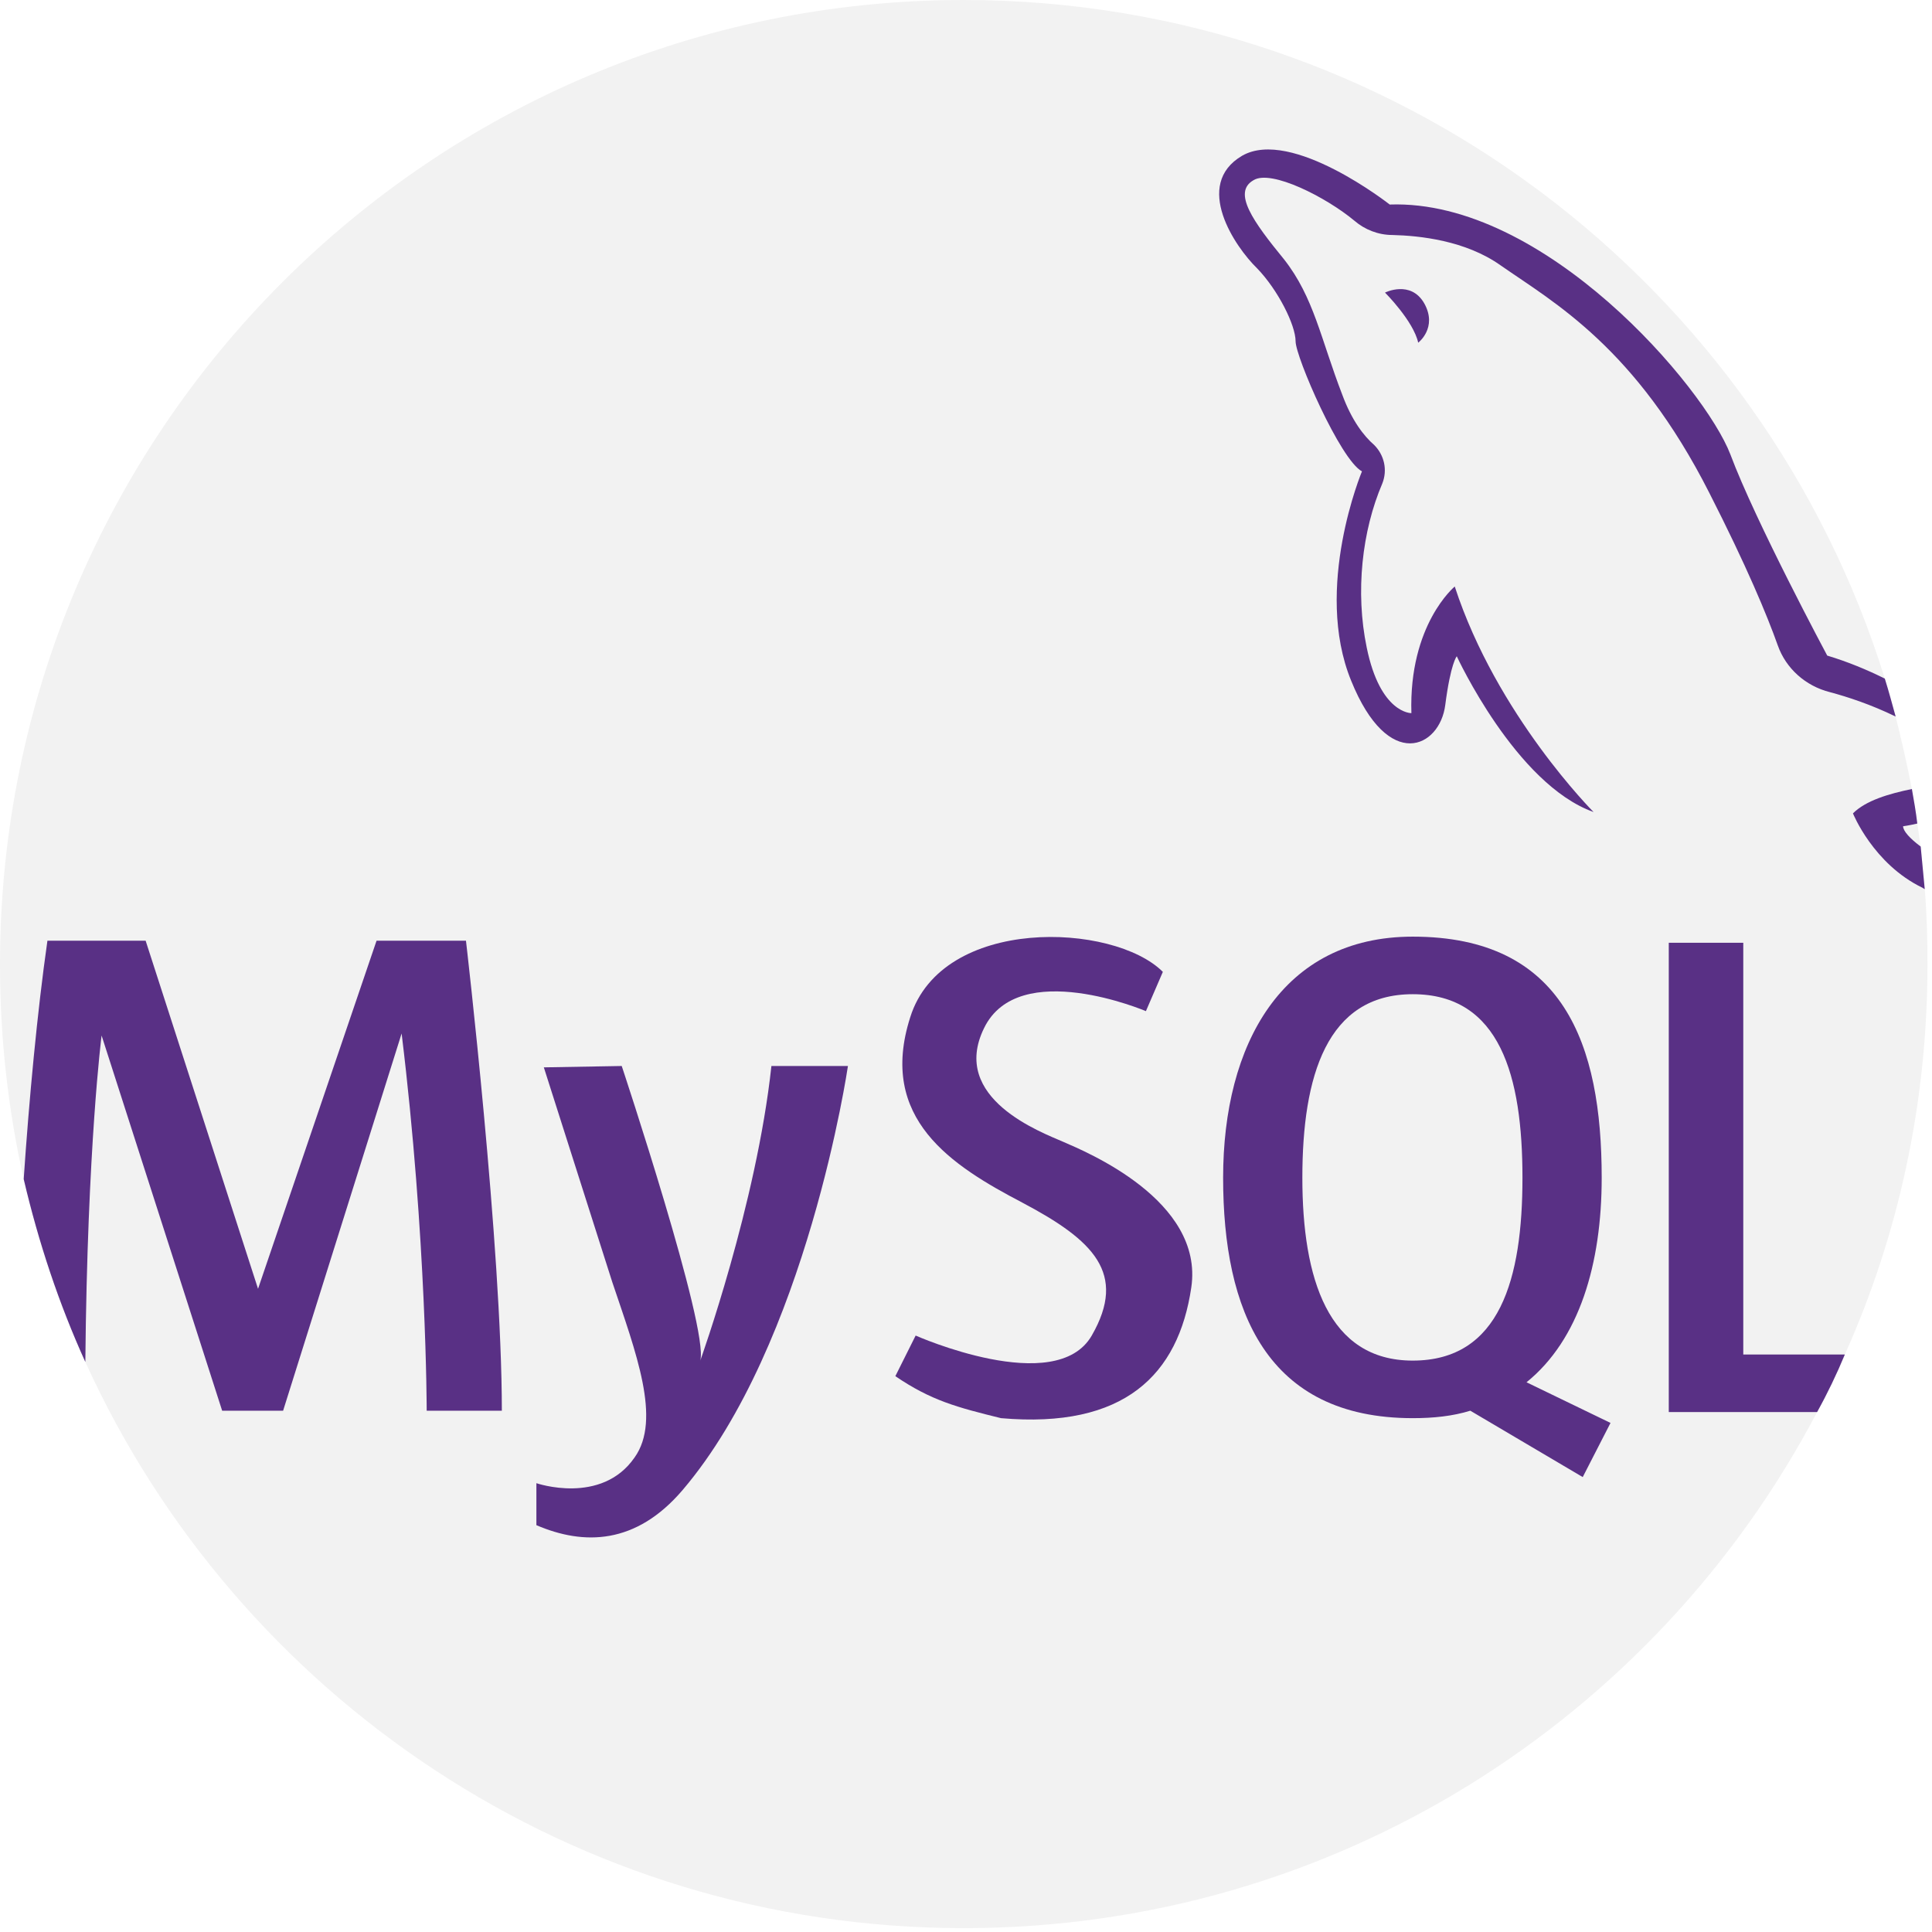
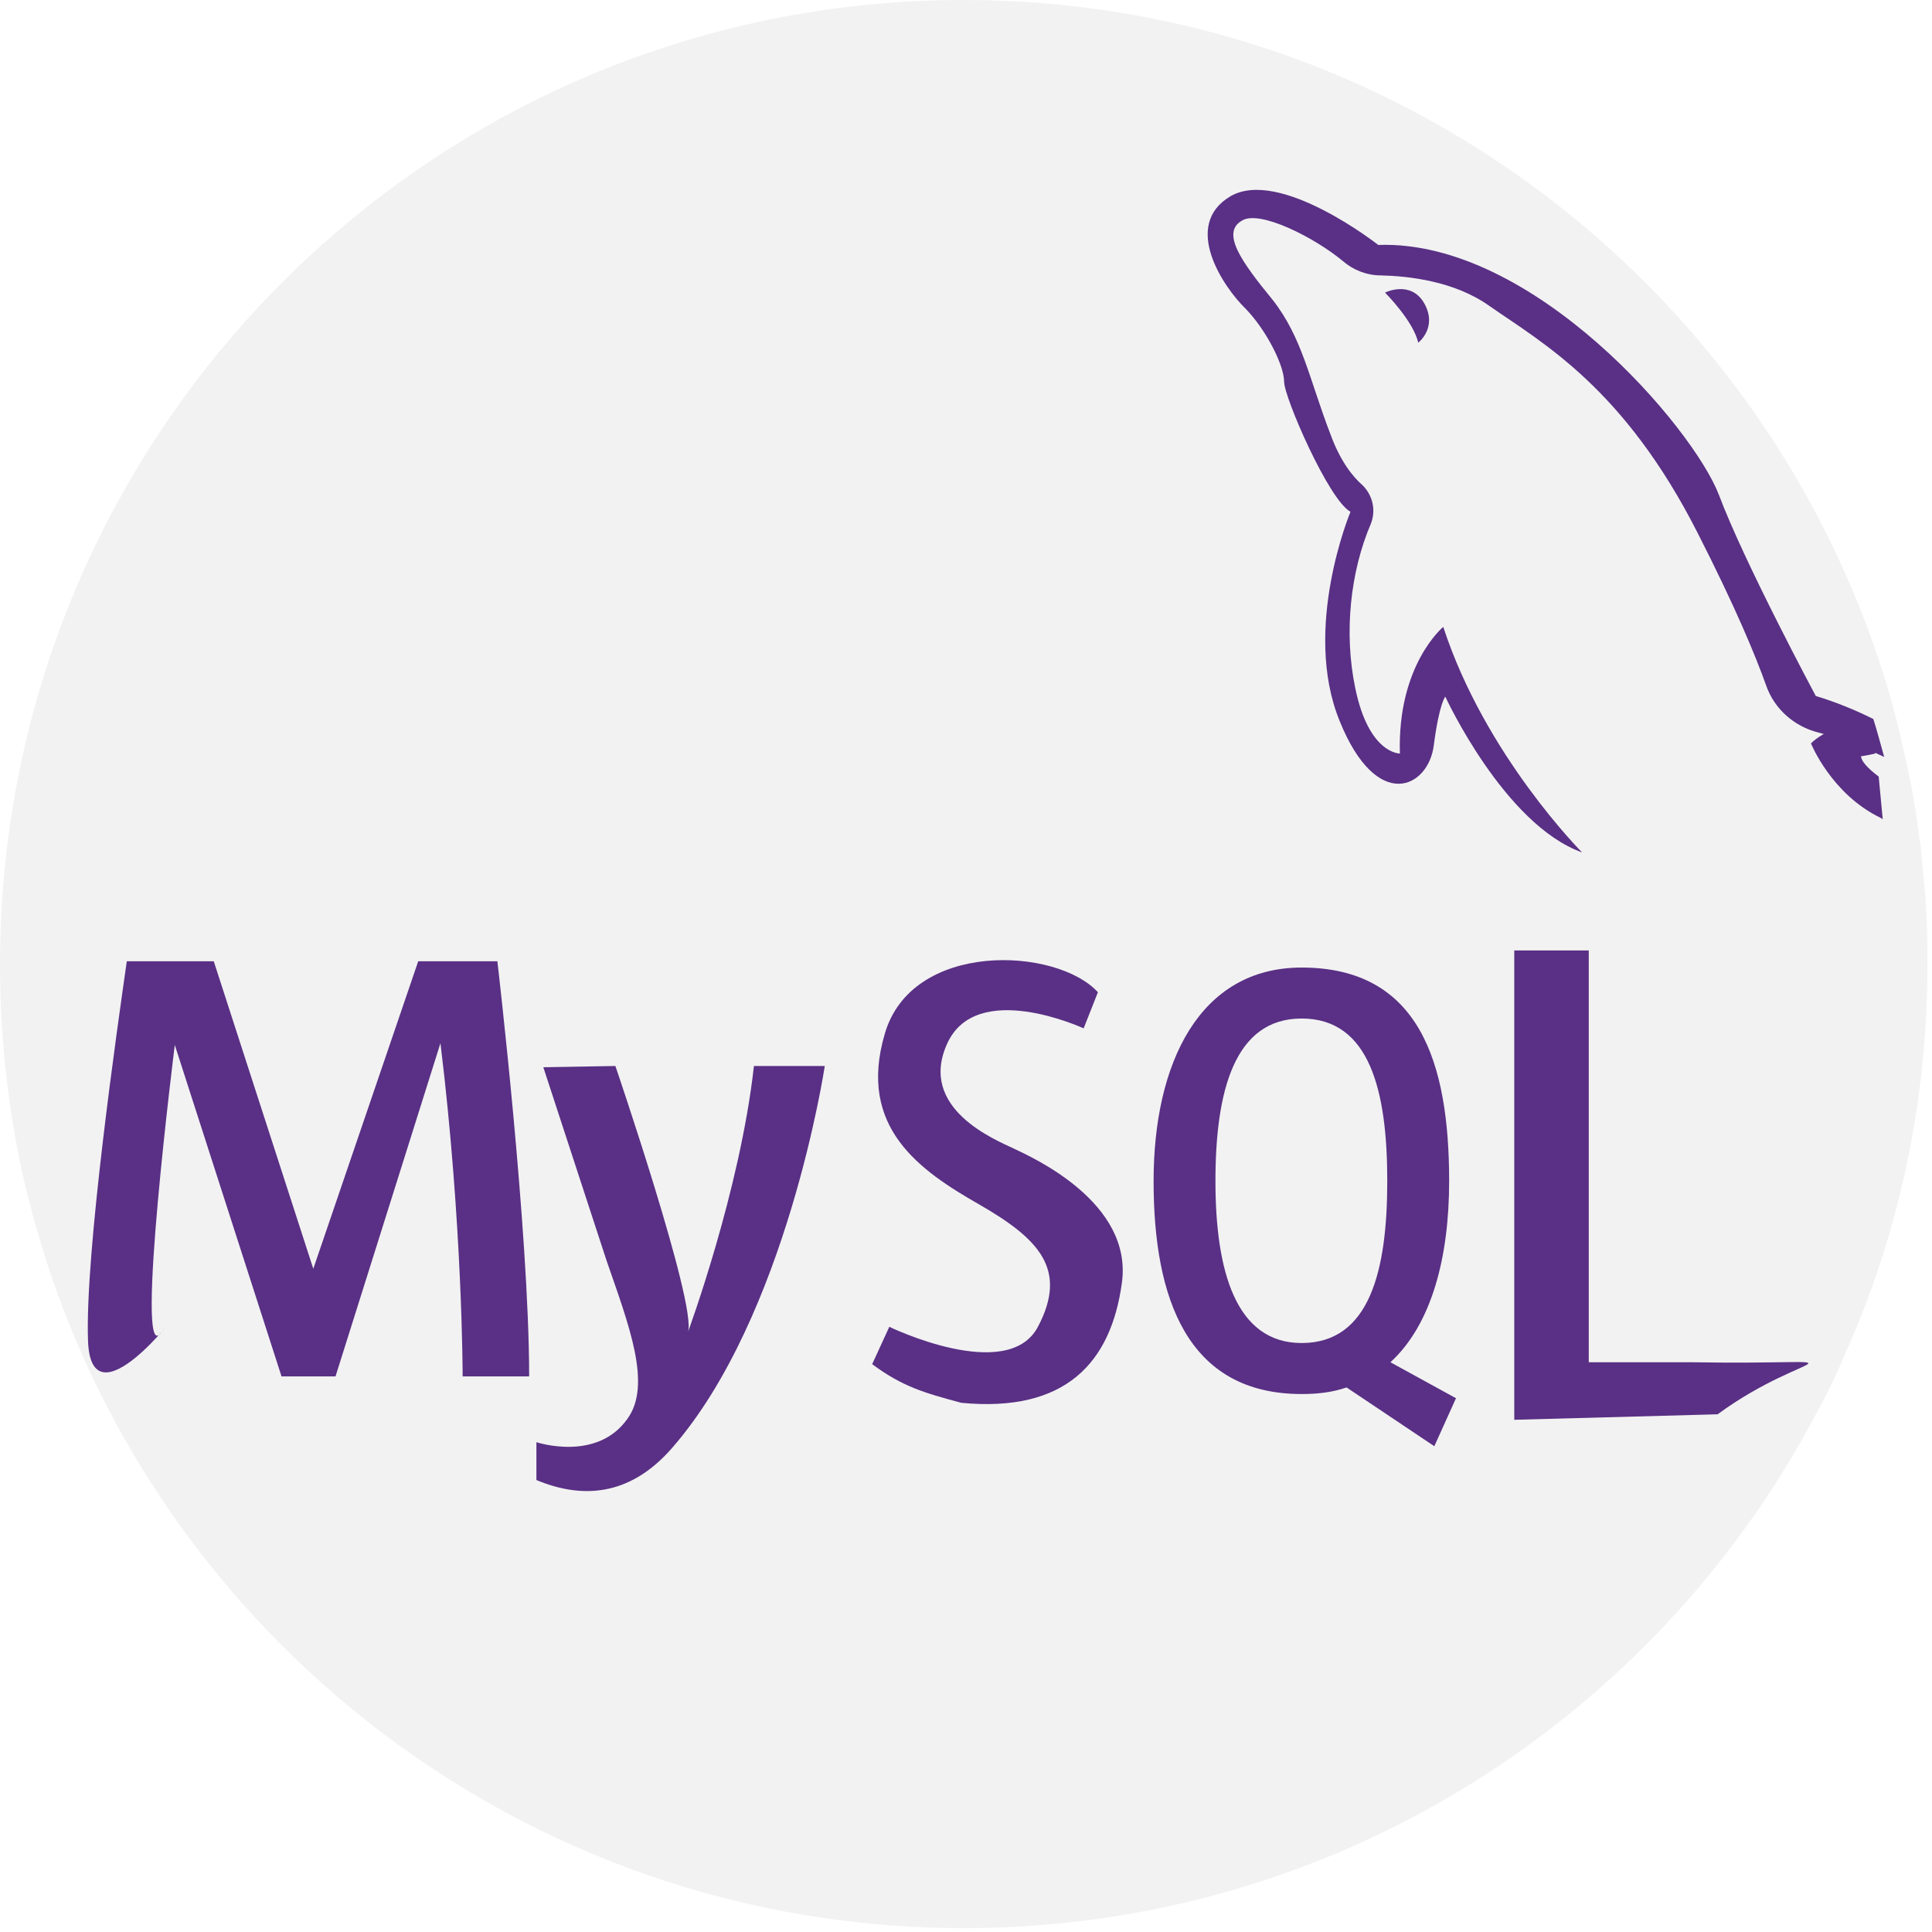
- <svg xmlns="http://www.w3.org/2000/svg" width="82" height="82" viewBox="0 0 82 82" fill="none">
-   <path fill-rule="evenodd" clip-rule="evenodd" d="M81.808 40.932C81.808 46.825 80.572 52.43 78.301 57.489C77.956 58.323 77.553 59.157 77.122 59.933C70.281 72.954 56.627 81.836 40.904 81.836C24.347 81.836 10.061 71.977 3.622 57.806C2.501 55.334 1.638 52.747 1.006 50.045C0.345 47.113 0 44.066 0 40.932C0 18.31 18.31 0 40.904 0C59.272 0 74.823 12.13 79.997 28.802C80.169 29.348 80.313 29.895 80.457 30.412C80.715 31.447 80.945 32.453 81.146 33.488C81.233 33.976 81.319 34.465 81.376 34.954C81.434 35.298 81.463 35.615 81.52 35.931C81.578 36.535 81.635 37.138 81.693 37.742C81.779 38.777 81.808 39.84 81.808 40.932Z" fill="#F2F2F2" />
-   <path fill-rule="evenodd" clip-rule="evenodd" d="M58.784 12.418C58.784 12.418 59.991 13.625 60.193 14.545C60.193 14.545 61.026 13.912 60.451 12.878C59.876 11.872 58.784 12.418 58.784 12.418Z" fill="#593085" />
-   <path fill-rule="evenodd" clip-rule="evenodd" d="M80.457 30.412C79.393 29.895 78.416 29.578 77.668 29.377C76.633 29.118 75.8 28.371 75.455 27.394C74.995 26.1 74.133 24.031 72.552 20.926C69.419 14.746 65.969 12.849 63.698 11.268C62.204 10.204 60.249 10.003 59.099 9.974C58.496 9.974 57.921 9.744 57.489 9.371C56.282 8.365 53.954 7.186 53.207 7.646C52.287 8.164 53.207 9.428 54.5 11.009C55.765 12.619 56.052 14.372 56.972 16.758C57.375 17.851 57.892 18.512 58.323 18.885C58.754 19.317 58.898 19.949 58.668 20.524C57.806 22.536 57.518 25.123 58.007 27.48C58.582 30.297 59.904 30.268 59.904 30.268C59.789 26.503 61.744 24.893 61.744 24.893C63.526 30.355 67.636 34.465 67.636 34.465C64.331 33.286 61.83 27.854 61.83 27.854C61.83 27.854 61.571 28.141 61.341 29.923C61.111 31.734 58.927 32.798 57.346 28.889C55.736 24.95 57.806 20.006 57.806 20.006C56.886 19.518 54.989 15.149 54.989 14.487C54.989 13.797 54.241 12.303 53.35 11.383C52.431 10.492 50.62 7.847 52.718 6.611C54.816 5.404 58.984 8.681 58.984 8.681C65.567 8.451 72.351 16.442 73.443 19.288C74.506 22.134 77.553 27.825 77.553 27.825C78.416 28.084 79.249 28.429 79.997 28.802C80.169 29.348 80.313 29.895 80.457 30.412Z" fill="#593085" />
-   <path fill-rule="evenodd" clip-rule="evenodd" d="M81.692 37.742C81.664 37.713 81.635 37.713 81.606 37.684C79.508 36.678 78.645 34.522 78.645 34.522C79.192 33.976 80.169 33.689 81.146 33.488C81.233 33.976 81.319 34.465 81.376 34.954C81.002 35.04 80.773 35.069 80.773 35.069C80.773 35.27 81.06 35.586 81.52 35.931C81.577 36.535 81.635 37.138 81.692 37.742Z" fill="#593085" />
-   <path fill-rule="evenodd" clip-rule="evenodd" d="M21.3 59.875H18.11C18.11 59.875 18.11 52.574 17.046 43.864L12.016 59.875H9.429L4.312 43.951C4.312 43.951 3.708 48.636 3.622 57.806C2.501 55.334 1.639 52.747 1.006 50.045C1.236 46.653 1.581 42.945 2.013 39.926H6.181L10.952 54.701L15.982 39.926H19.777C19.777 39.926 21.3 52.948 21.3 59.875Z" fill="#593085" />
-   <path fill-rule="evenodd" clip-rule="evenodd" d="M23.082 45.302L26.388 45.244C26.388 45.244 30.096 56.397 29.722 57.748C29.722 57.748 32.108 51.108 32.741 45.244H35.989C35.989 45.244 34.264 57.03 28.975 63.238C26.992 65.567 24.778 65.596 22.766 64.733V62.951C22.766 62.951 25.526 63.9 26.934 61.859C28.084 60.249 26.992 57.403 25.986 54.414C25.756 53.695 23.082 45.302 23.082 45.302Z" fill="#593085" />
-   <path fill-rule="evenodd" clip-rule="evenodd" d="M38.001 58.409L38.863 56.685C38.863 56.685 44.813 59.329 46.337 56.685C47.86 54.04 46.394 52.632 43.405 51.051C40.387 49.47 37.254 47.486 38.633 43.175C39.984 38.863 47.257 39.15 49.355 41.249L48.636 42.916C48.636 42.916 43.233 40.616 41.767 43.635C40.3 46.624 44.21 48.061 45.13 48.464C46.05 48.866 51.109 50.936 50.562 54.644C50.016 58.352 47.717 60.651 42.485 60.191C40.617 59.731 39.524 59.444 38.001 58.409Z" fill="#593085" />
-   <path fill-rule="evenodd" clip-rule="evenodd" d="M64.79 58.668C67.032 56.857 67.981 53.638 67.981 49.987C67.981 44.324 66.371 39.754 59.961 39.754C54.414 39.754 51.913 44.324 51.913 49.987C51.913 55.621 53.752 60.191 59.961 60.191C60.852 60.191 61.657 60.105 62.405 59.875L67.176 62.692L68.355 60.393L64.79 58.668ZM59.961 57.748C56.368 57.748 55.276 54.27 55.276 49.987C55.276 45.675 56.311 42.197 59.961 42.197C63.669 42.197 64.618 45.675 64.618 49.987C64.618 54.27 63.669 57.748 59.961 57.748Z" fill="#593085" />
-   <path fill-rule="evenodd" clip-rule="evenodd" d="M78.301 57.489C77.956 58.323 77.554 59.157 77.123 59.933H70.828V40.013H73.99V57.489H78.301Z" fill="#593085" />
+ <svg xmlns="http://www.w3.org/2000/svg" width="82" height="82" fill="none">
+   <g>
+     <path id="svg_1" fill="#F2F2F2" d="m81.808,40.932c0,5.893 -1.236,11.498 -3.507,16.557c-0.345,0.834 -0.747,1.667 -1.179,2.443c-6.841,13.021 -20.495,21.904 -36.218,21.904c-16.557,0 -30.843,-9.86 -37.282,-24.031c-1.121,-2.472 -1.983,-5.059 -2.616,-7.761c-0.661,-2.932 -1.006,-5.979 -1.006,-9.112c0,-22.622 18.31,-40.932 40.904,-40.932c18.368,0 33.919,12.13 39.093,28.802c0.172,0.546 0.316,1.092 0.46,1.61c0.259,1.035 0.489,2.041 0.69,3.076c0.086,0.489 0.172,0.977 0.23,1.466c0.058,0.345 0.086,0.661 0.144,0.977c0.058,0.604 0.115,1.207 0.172,1.811c0.086,1.035 0.115,2.098 0.115,3.191z" clip-rule="evenodd" fill-rule="evenodd" />
+     <path id="svg_2" fill="#593085" d="m58.784,12.418c0,0 1.207,1.207 1.409,2.127c0,0 0.834,-0.632 0.259,-1.667c-0.575,-1.006 -1.667,-0.46 -1.667,-0.46z" clip-rule="evenodd" fill-rule="evenodd" />
+     <path id="svg_3" fill="#593085" d="m79.967,32.126c-1.064,-0.517 -2.041,-0.834 -2.788,-1.035c-1.035,-0.259 -1.869,-1.006 -2.213,-1.983c-0.46,-1.294 -1.322,-3.363 -2.903,-6.468c-3.133,-6.18 -6.583,-8.077 -8.853,-9.658c-1.495,-1.063 -3.449,-1.265 -4.599,-1.293c-0.604,0 -1.179,-0.23 -1.61,-0.604c-1.207,-1.006 -3.536,-2.185 -4.283,-1.725c-0.92,0.517 0,1.782 1.294,3.363c1.265,1.61 1.552,3.363 2.472,5.749c0.403,1.092 0.92,1.753 1.351,2.127c0.431,0.431 0.575,1.064 0.345,1.639c-0.862,2.012 -1.15,4.599 -0.661,6.956c0.575,2.817 1.897,2.788 1.897,2.788c-0.115,-3.765 1.84,-5.375 1.84,-5.375c1.782,5.462 5.893,9.572 5.893,9.572c-3.306,-1.179 -5.806,-6.611 -5.806,-6.611c0,0 -0.259,0.287 -0.489,2.07c-0.23,1.811 -2.414,2.874 -3.995,-1.035c-1.61,-3.938 0.46,-8.882 0.46,-8.882c-0.92,-0.489 -2.817,-4.858 -2.817,-5.519c0,-0.69 -0.747,-2.185 -1.639,-3.104c-0.92,-0.891 -2.731,-3.536 -0.632,-4.772c2.098,-1.207 6.266,2.07 6.266,2.07c6.582,-0.23 13.366,7.761 14.459,10.607c1.063,2.846 4.111,8.537 4.111,8.537c0.862,0.259 1.696,0.604 2.443,0.977c0.172,0.546 0.316,1.092 0.46,1.61z" clip-rule="evenodd" fill-rule="evenodd" />
+     <path id="svg_4" fill="#593085" d="m79.91,34.772c-0.029,-0.029 -0.058,-0.029 -0.086,-0.058c-2.098,-1.006 -2.961,-3.162 -2.961,-3.162c0.546,-0.546 1.523,-0.834 2.501,-1.035c0.086,0.489 0.172,0.977 0.23,1.466c-0.374,0.086 -0.604,0.115 -0.604,0.115c0,0.201 0.287,0.517 0.747,0.862c0.057,0.604 0.115,1.207 0.172,1.811z" clip-rule="evenodd" fill-rule="evenodd" />
+     <path stroke="null" id="svg_5" fill="#593085" d="m22.461,58.42l-2.825,0c0,0 0,-6.45 -0.942,-14.144l-4.454,14.144l-2.291,0l-4.53,-14.068c0,0 -1.713,13.63 -0.611,12.24c1.102,-1.391 -2.934,4.061 -3.072,0.323c-0.138,-3.738 1.265,-13.451 1.646,-16.117l3.69,0l4.225,13.052l4.454,-13.052l3.359,0c0,0 1.349,11.503 1.349,17.623z" clip-rule="evenodd" fill-rule="evenodd" />
+     <path stroke="null" id="svg_6" fill="#593085" d="m23.059,45.296l3.06,-0.052c0,0 3.432,10.056 3.086,11.275c0,0 2.208,-5.987 2.794,-11.275l3.007,0c0,0 -1.596,10.627 -6.492,16.225c-1.836,2.099 -3.885,2.125 -5.747,1.348l0,-1.607c0,0 2.554,0.855 3.858,-0.985c1.064,-1.451 0.053,-4.017 -0.878,-6.713c-0.213,-0.648 -2.687,-8.216 -2.687,-8.216z" clip-rule="evenodd" fill-rule="evenodd" />
+     <path stroke="null" id="svg_7" fill="#593085" d="m37.017,57.901l0.728,-1.587c0,0 5.021,2.433 6.307,0c1.286,-2.433 0.049,-3.729 -2.474,-5.183c-2.547,-1.454 -5.191,-3.279 -4.027,-7.246c1.14,-3.967 7.277,-3.702 9.048,-1.772l-0.606,1.534c0,0 -4.56,-2.116 -5.798,0.661c-1.237,2.75 2.062,4.072 2.838,4.443c0.776,0.37 5.046,2.274 4.585,5.685c-0.461,3.411 -2.401,5.527 -6.816,5.104c-1.577,-0.423 -2.499,-0.688 -3.784,-1.64z" clip-rule="evenodd" fill-rule="evenodd" />
+     <path stroke="null" id="svg_8" fill="#593085" d="m59.015,57.817c1.75,-1.604 2.491,-4.455 2.491,-7.688c0,-5.015 -1.257,-9.063 -6.261,-9.063c-4.331,0 -6.283,4.048 -6.283,9.063c0,4.99 1.436,9.038 6.283,9.038c0.696,0 1.324,-0.076 1.907,-0.28l3.725,2.495l0.92,-2.037l-2.783,-1.527zm-3.77,-0.815c-2.805,0 -3.658,-3.08 -3.658,-6.874c0,-3.819 0.808,-6.899 3.658,-6.899c2.895,0 3.635,3.08 3.635,6.899c0,3.793 -0.741,6.874 -3.635,6.874z" clip-rule="evenodd" fill-rule="evenodd" />
+     <path stroke="null" id="svg_9" fill="#593085" d="m71.744,57.817c7.826,0.133 5.089,-0.667 1.156,2.21l-8.63,0.233l0,-19.92l3.162,0l0,17.477l4.312,0z" clip-rule="evenodd" fill-rule="evenodd" />
+   </g>
</svg>
